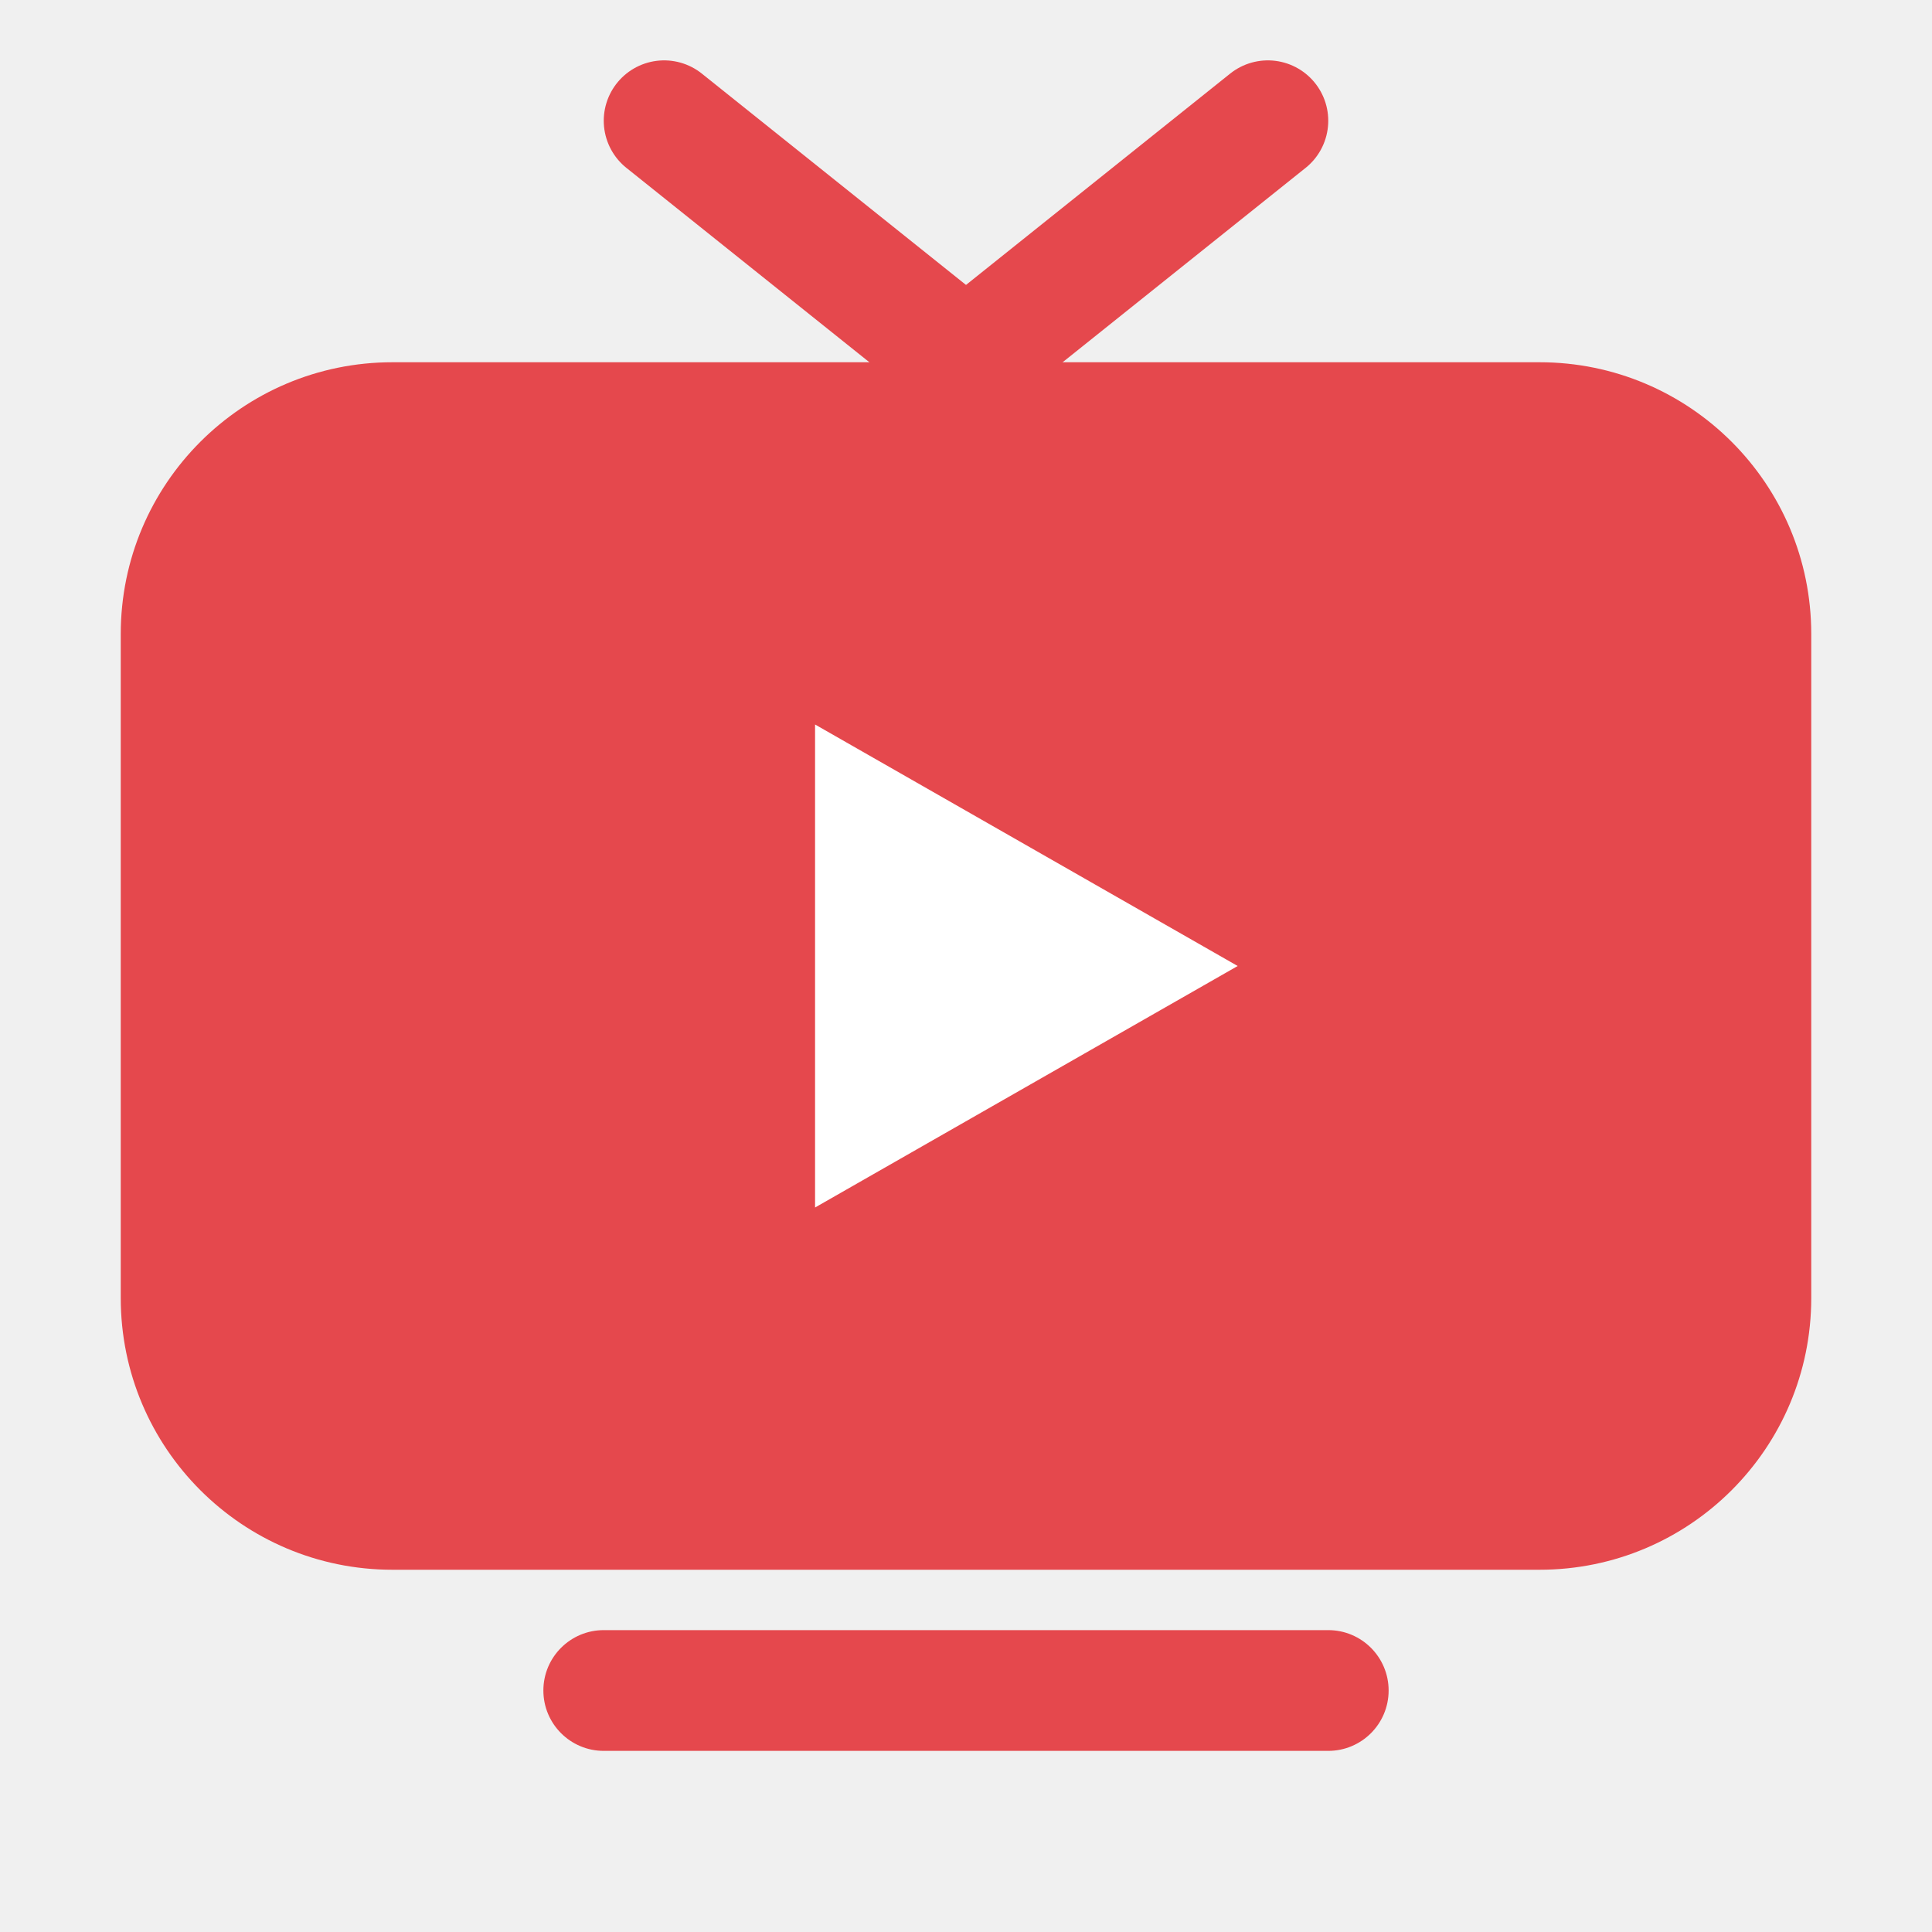
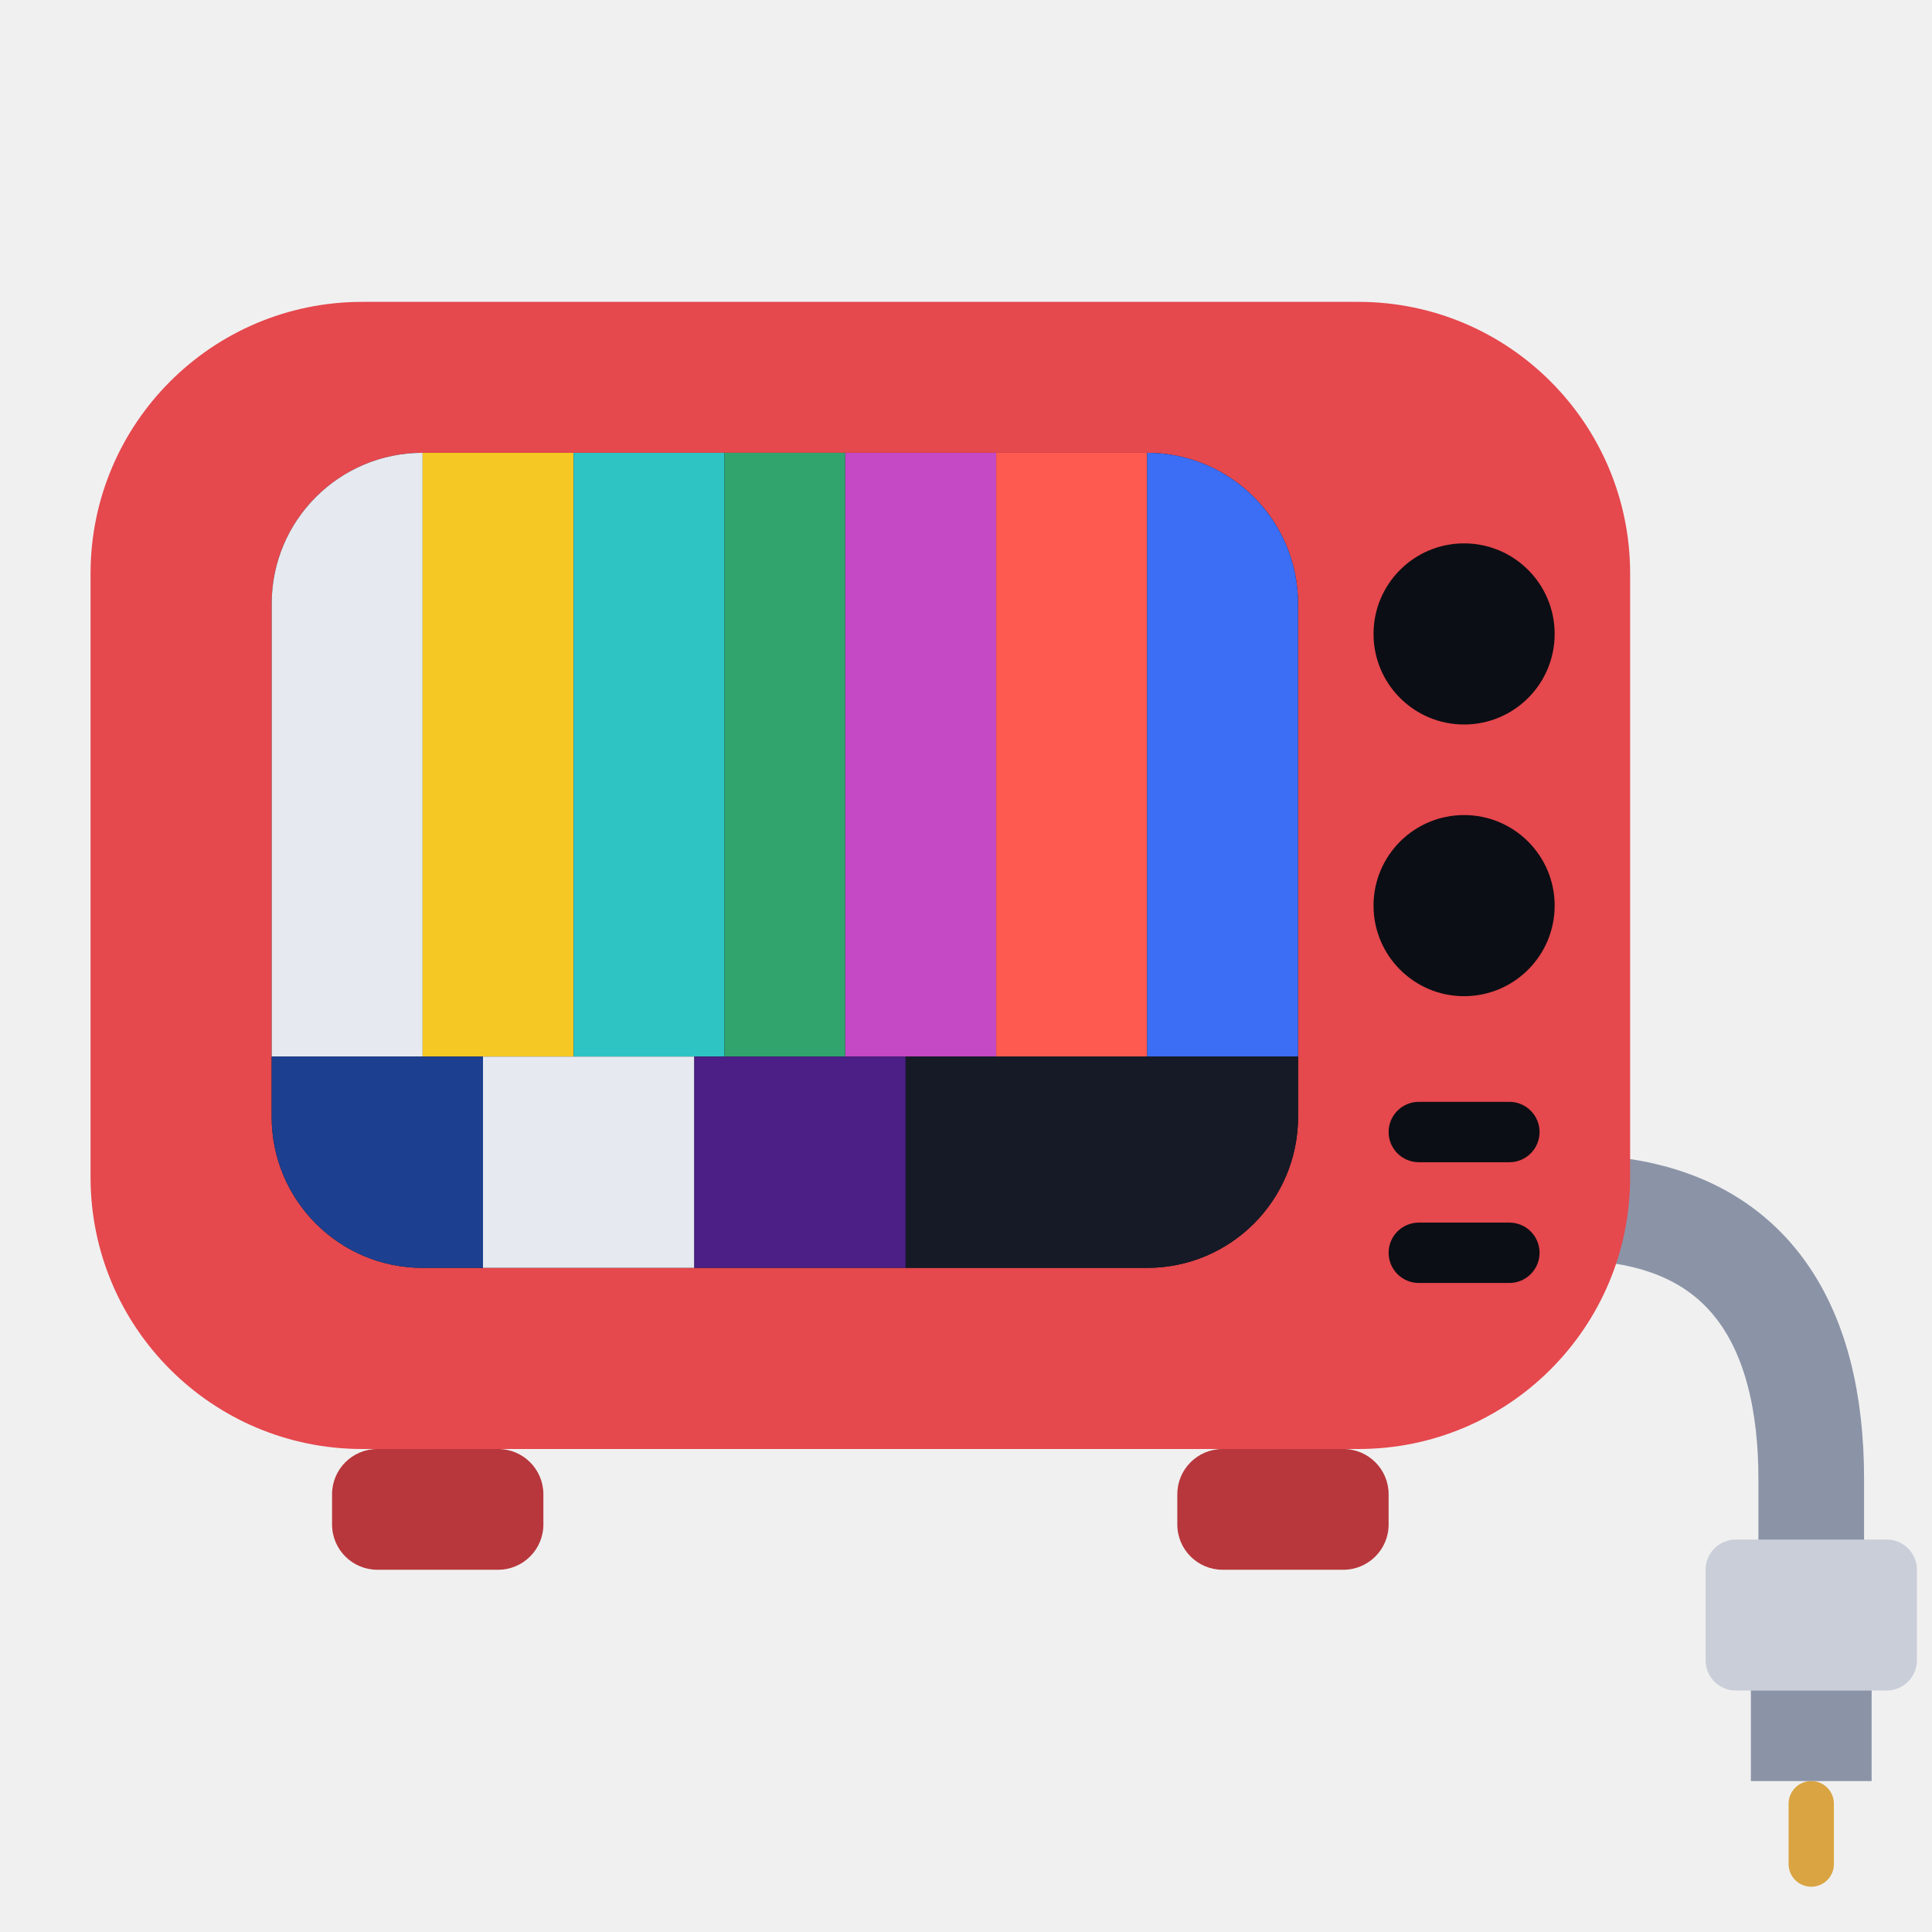
<svg xmlns="http://www.w3.org/2000/svg" viewBox="0 0 64 64">
-   <rect x="4" y="12" width="56" height="40" rx="9" fill="#e5484d" />
-   <path d="M22 4l10 8 10-8" fill="none" stroke="#e5484d" stroke-width="4" stroke-linecap="round" stroke-linejoin="round" />
-   <path d="M27 24v16l14-8z" fill="#fff" />
-   <rect x="18" y="54" width="28" height="4" rx="2" fill="#e5484d" />
+   <defs>
+     <clipPath id="screen">
+       <rect x="9" y="15" width="34" height="27" rx="5" />
+     </clipPath>
+   </defs>
+   <path d="M52 40c6 0 8 4 8 9v2" fill="none" stroke="#8b93a7" stroke-width="3.5" stroke-linecap="round" />
+   <rect x="56.5" y="51" width="7" height="5" rx="1" fill="#c9ced9" />
+   <rect x="58" y="56" width="4" height="3" fill="#8b93a7" />
+   <rect x="59.25" y="59" width="1.5" height="3.5" rx=".75" fill="#d9a441" />
+   <rect x="3" y="10" width="51" height="38" rx="9" fill="#e5484d" />
+   <g clip-path="url(#screen)">
+     <rect x="9" y="15" width="34" height="27" fill="#0b0e14" />
+     <rect x="9" y="15" width="5" height="20" fill="#e6e9f0" />
+     <rect x="14" y="15" width="5" height="20" fill="#f5c824" />
+     <rect x="19" y="15" width="5" height="20" fill="#2ec4c4" />
+     <rect x="24" y="15" width="4" height="20" fill="#30a46c" />
+     <rect x="28" y="15" width="5" height="20" fill="#c548c4" />
+     <rect x="33" y="15" width="5" height="20" fill="#ff5a4f" />
+     <rect x="38" y="15" width="5" height="20" fill="#3b6ef5" />
+     <rect x="9" y="35" width="7" height="7" fill="#1d3f8f" />
+     <rect x="16" y="35" width="7" height="7" fill="#e6e9f0" />
+     <rect x="23" y="35" width="7" height="7" fill="#4b1f86" />
+     <rect x="30" y="35" width="13" height="7" fill="#151a26" />
+   </g>
+   <circle cx="48.5" cy="21" r="3" fill="#0b0e14" />
+   <circle cx="48.5" cy="30" r="3" fill="#0b0e14" />
+   <rect x="46" y="36.5" width="5" height="2" rx="1" fill="#0b0e14" />
+   <rect x="46" y="40.5" width="5" height="2" rx="1" fill="#0b0e14" />
+   <rect x="11" y="48" width="7" height="4" rx="1.5" fill="#b8373c" />
+   <rect x="39" y="48" width="7" height="4" rx="1.5" fill="#b8373c" />
</svg>
